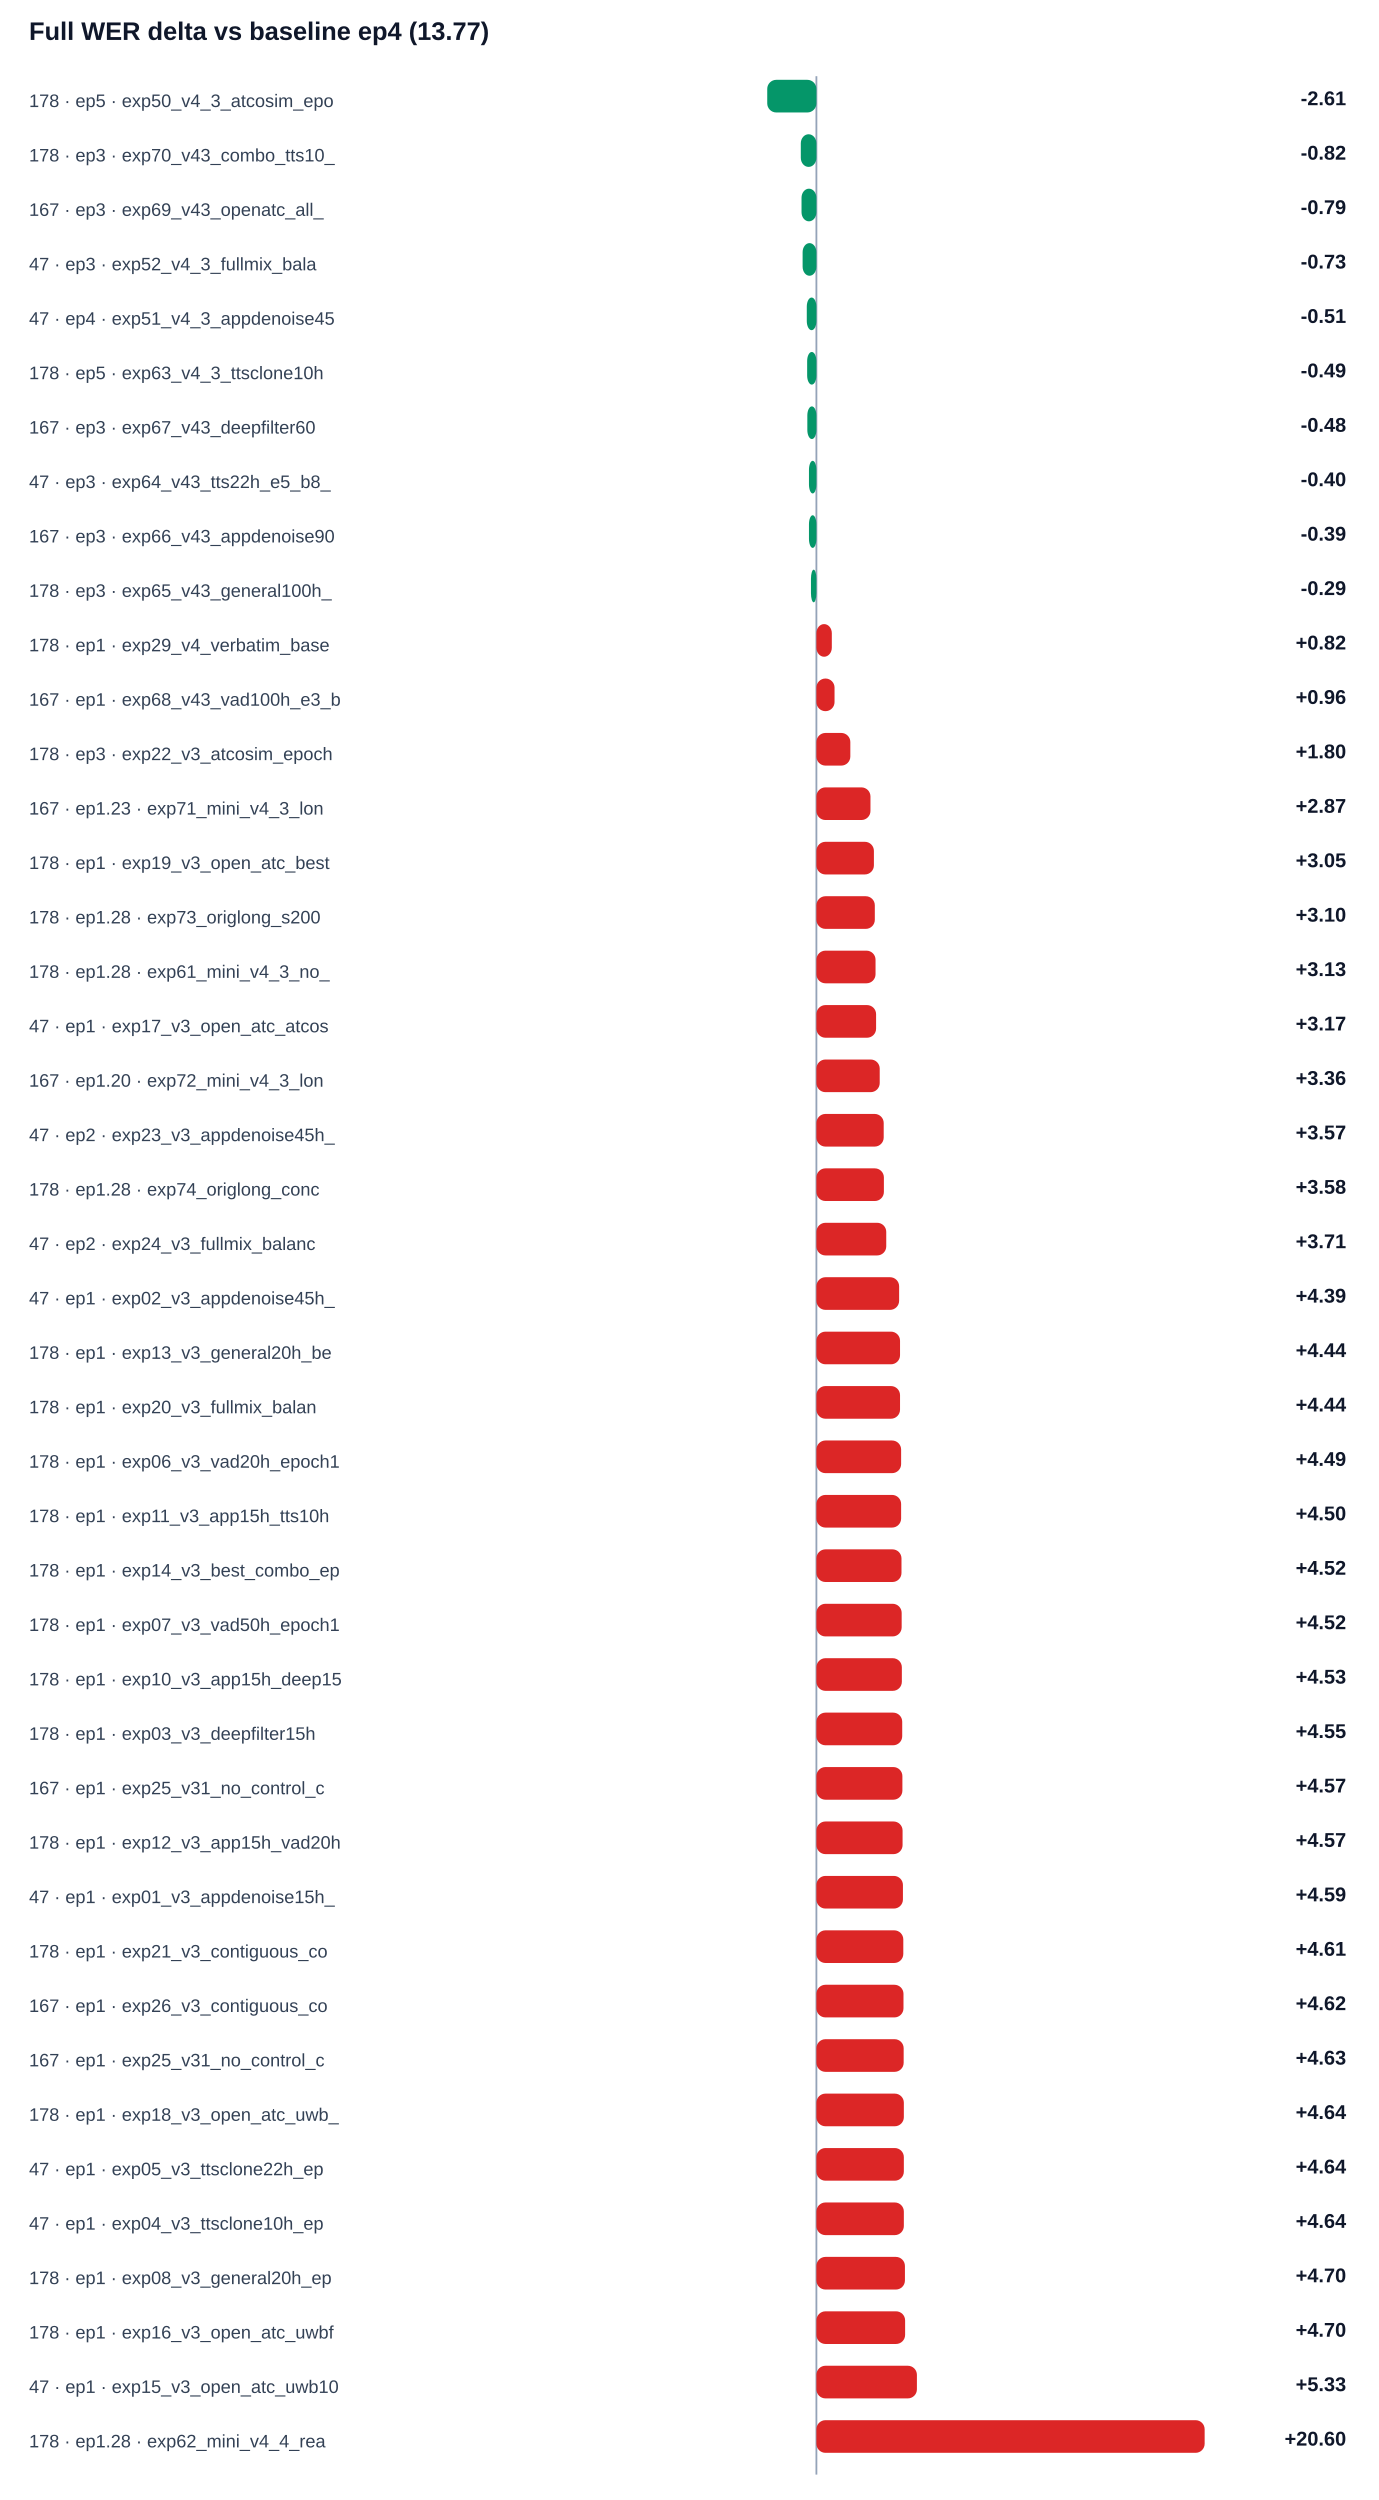
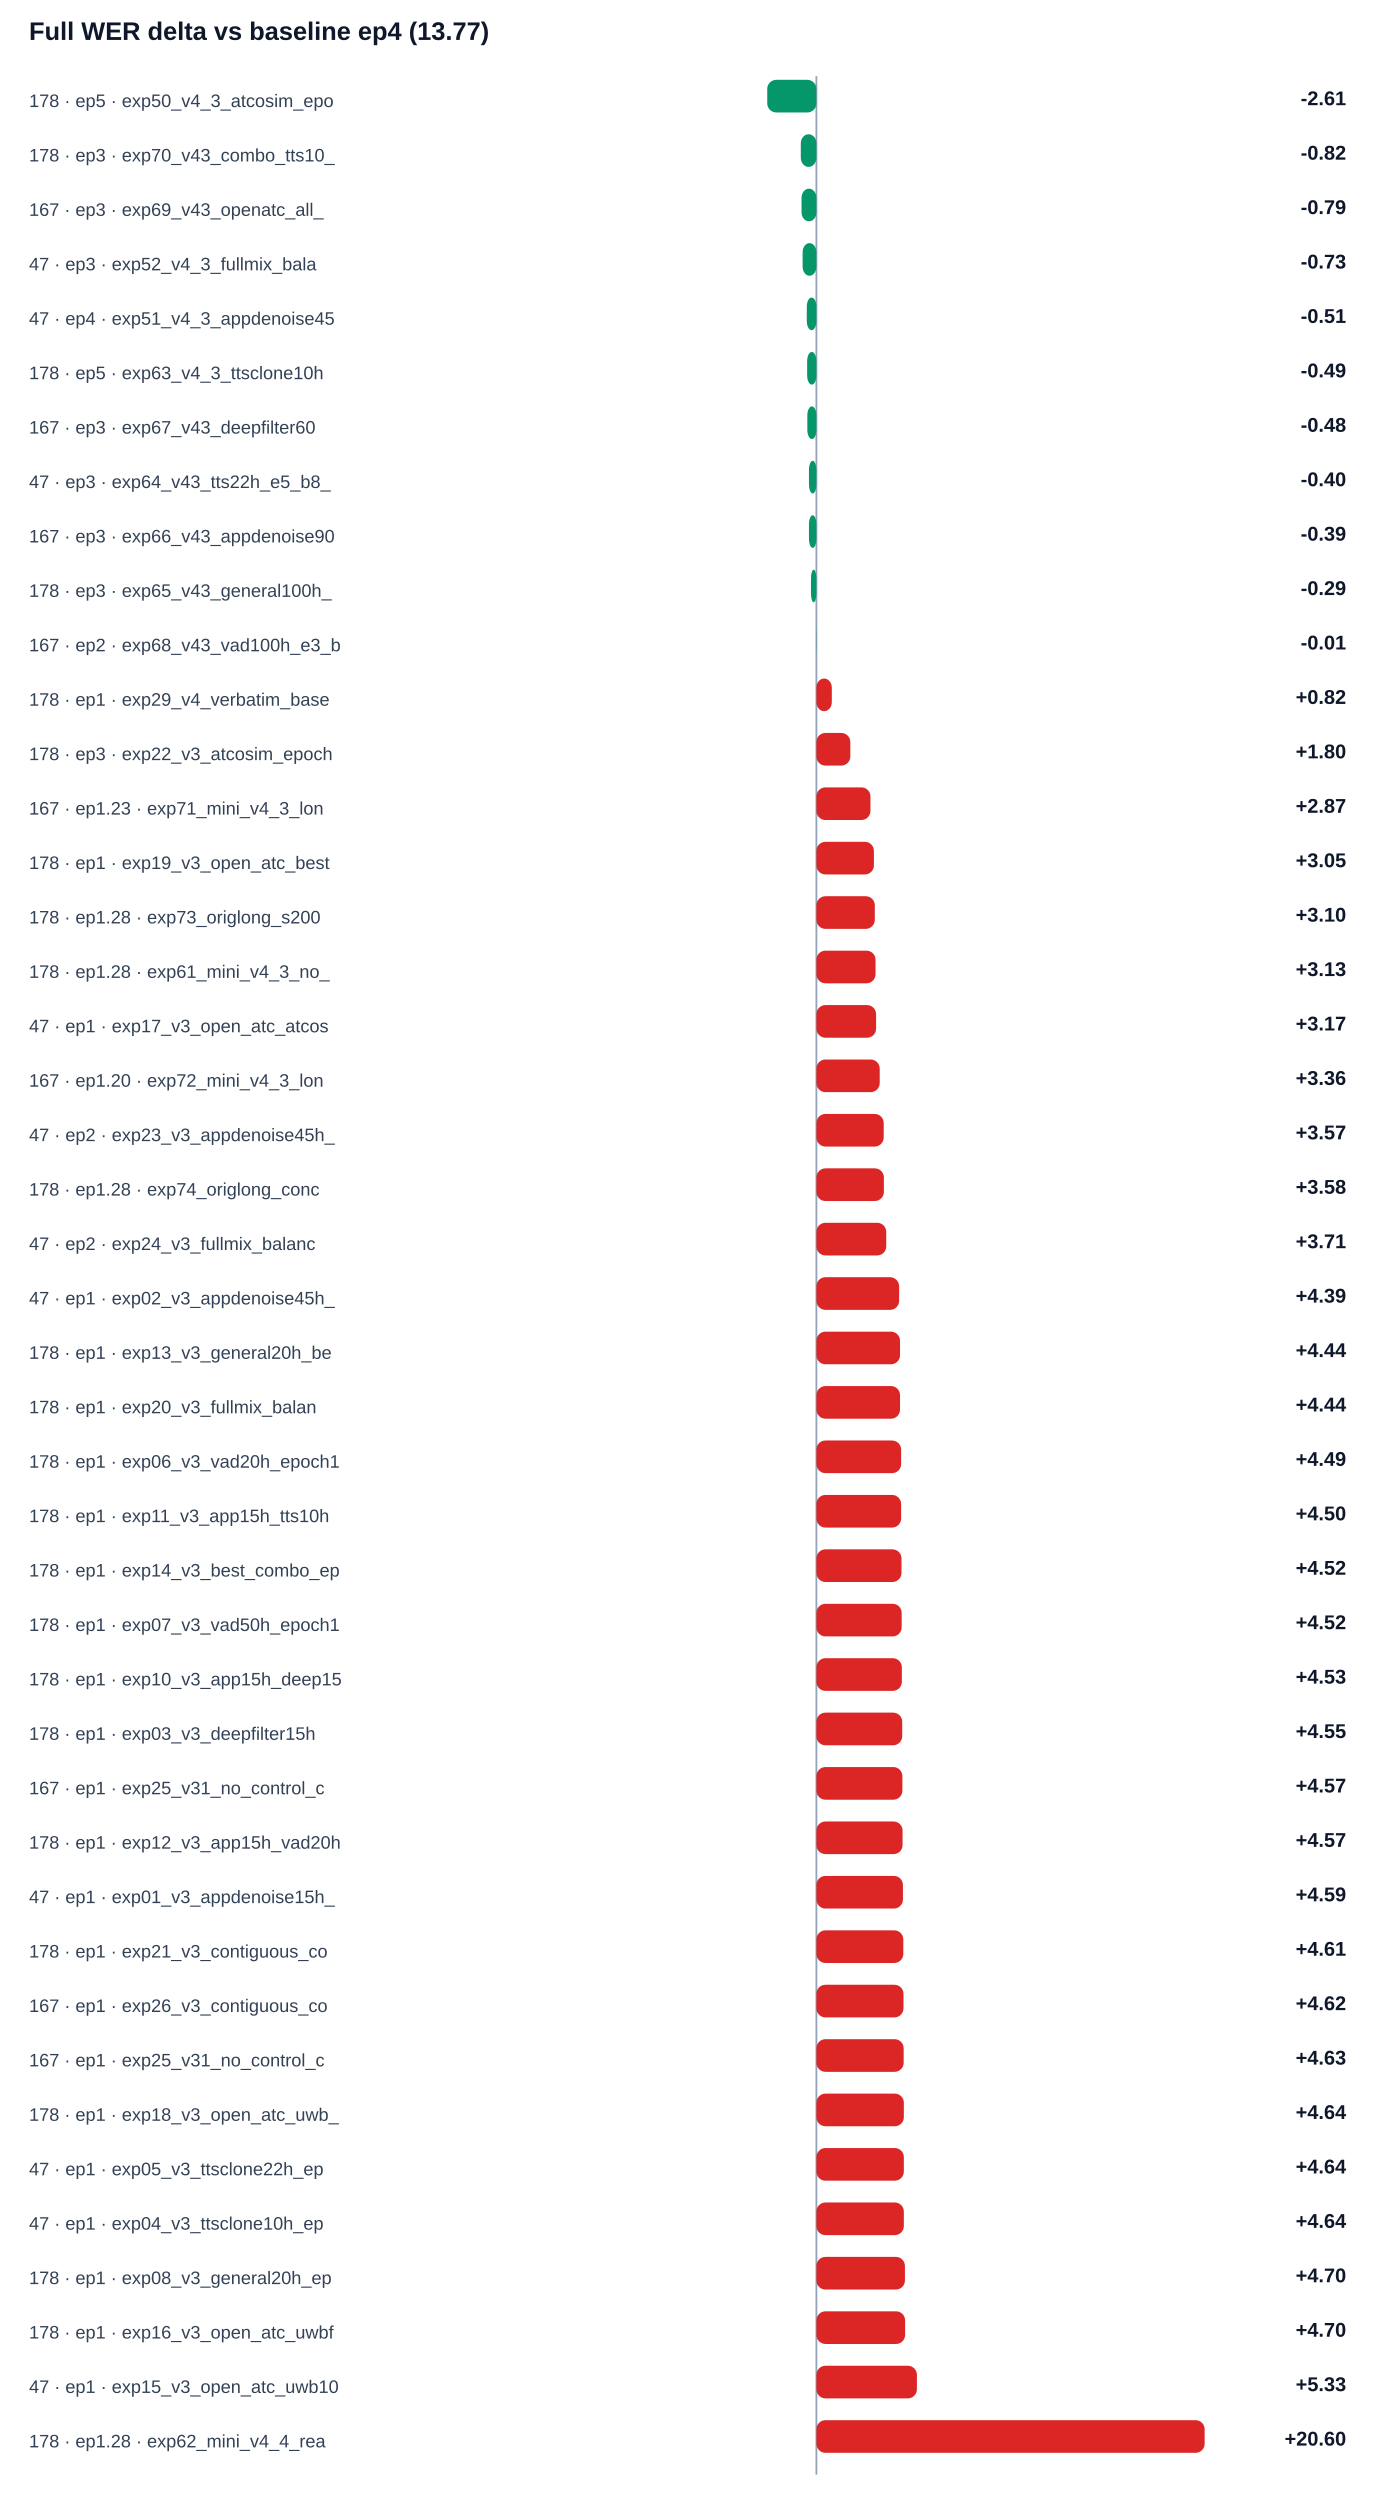
<svg xmlns="http://www.w3.org/2000/svg" width="100%" viewBox="0 0 760 1378" style="max-width:760px;background:#ffffff;border:1px solid #e5e7eb;border-radius:10px;">
  <text x="16.0" y="22.0" font-size="14" fill="#0f172a" text-anchor="start" font-family="Arial, sans-serif" font-weight="700">Full WER delta vs baseline ep4 (13.77)</text>
  <line x1="450" y1="42" x2="450" y2="1364" stroke="#94a3b8" />
  <text x="16.0" y="59.0" font-size="10" fill="#334155" text-anchor="start" font-family="Arial, sans-serif" font-weight="400">178 · ep5 · exp50_v4_3_atcosim_epo</text>
  <rect x="422.9" y="44" width="27.1" height="18" rx="5" fill="#059669" />
  <text x="742.0" y="58.0" font-size="11" fill="#0f172a" text-anchor="end" font-family="Arial, sans-serif" font-weight="700">-2.61</text>
  <text x="16.0" y="89.0" font-size="10" fill="#334155" text-anchor="start" font-family="Arial, sans-serif" font-weight="400">178 · ep3 · exp70_v43_combo_tts10_</text>
  <rect x="441.4" y="74" width="8.6" height="18" rx="5" fill="#059669" />
  <text x="742.0" y="88.0" font-size="11" fill="#0f172a" text-anchor="end" font-family="Arial, sans-serif" font-weight="700">-0.82</text>
  <text x="16.0" y="119.0" font-size="10" fill="#334155" text-anchor="start" font-family="Arial, sans-serif" font-weight="400">167 · ep3 · exp69_v43_openatc_all_</text>
  <rect x="441.8" y="104" width="8.2" height="18" rx="5" fill="#059669" />
  <text x="742.0" y="118.0" font-size="11" fill="#0f172a" text-anchor="end" font-family="Arial, sans-serif" font-weight="700">-0.79</text>
  <text x="16.0" y="149.0" font-size="10" fill="#334155" text-anchor="start" font-family="Arial, sans-serif" font-weight="400">47 · ep3 · exp52_v4_3_fullmix_bala</text>
  <rect x="442.4" y="134" width="7.6" height="18" rx="5" fill="#059669" />
  <text x="742.0" y="148.0" font-size="11" fill="#0f172a" text-anchor="end" font-family="Arial, sans-serif" font-weight="700">-0.73</text>
  <text x="16.0" y="179.0" font-size="10" fill="#334155" text-anchor="start" font-family="Arial, sans-serif" font-weight="400">47 · ep4 · exp51_v4_3_appdenoise45</text>
  <rect x="444.7" y="164" width="5.3" height="18" rx="5" fill="#059669" />
  <text x="742.0" y="178.0" font-size="11" fill="#0f172a" text-anchor="end" font-family="Arial, sans-serif" font-weight="700">-0.51</text>
  <text x="16.0" y="209.0" font-size="10" fill="#334155" text-anchor="start" font-family="Arial, sans-serif" font-weight="400">178 · ep5 · exp63_v4_3_ttsclone10h</text>
  <rect x="444.9" y="194" width="5.1" height="18" rx="5" fill="#059669" />
  <text x="742.0" y="208.0" font-size="11" fill="#0f172a" text-anchor="end" font-family="Arial, sans-serif" font-weight="700">-0.49</text>
  <text x="16.0" y="239.0" font-size="10" fill="#334155" text-anchor="start" font-family="Arial, sans-serif" font-weight="400">167 · ep3 · exp67_v43_deepfilter60</text>
  <rect x="445.0" y="224" width="5.0" height="18" rx="5" fill="#059669" />
  <text x="742.0" y="238.0" font-size="11" fill="#0f172a" text-anchor="end" font-family="Arial, sans-serif" font-weight="700">-0.48</text>
  <text x="16.0" y="269.0" font-size="10" fill="#334155" text-anchor="start" font-family="Arial, sans-serif" font-weight="400">47 · ep3 · exp64_v43_tts22h_e5_b8_</text>
  <rect x="445.9" y="254" width="4.1" height="18" rx="5" fill="#059669" />
  <text x="742.0" y="268.0" font-size="11" fill="#0f172a" text-anchor="end" font-family="Arial, sans-serif" font-weight="700">-0.40</text>
  <text x="16.0" y="299.0" font-size="10" fill="#334155" text-anchor="start" font-family="Arial, sans-serif" font-weight="400">167 · ep3 · exp66_v43_appdenoise90</text>
  <rect x="445.9" y="284" width="4.1" height="18" rx="5" fill="#059669" />
  <text x="742.0" y="298.0" font-size="11" fill="#0f172a" text-anchor="end" font-family="Arial, sans-serif" font-weight="700">-0.39</text>
  <text x="16.0" y="329.0" font-size="10" fill="#334155" text-anchor="start" font-family="Arial, sans-serif" font-weight="400">178 · ep3 · exp65_v43_general100h_</text>
  <rect x="447.0" y="314" width="3.0" height="18" rx="5" fill="#059669" />
  <text x="742.0" y="328.0" font-size="11" fill="#0f172a" text-anchor="end" font-family="Arial, sans-serif" font-weight="700">-0.29</text>
-   <text x="16.0" y="359.0" font-size="10" fill="#334155" text-anchor="start" font-family="Arial, sans-serif" font-weight="400">178 · ep1 · exp29_v4_verbatim_base</text>
-   <rect x="450.0" y="344" width="8.5" height="18" rx="5" fill="#dc2626" />
-   <text x="742.0" y="358.0" font-size="11" fill="#0f172a" text-anchor="end" font-family="Arial, sans-serif" font-weight="700">+0.82</text>
-   <text x="16.0" y="389.0" font-size="10" fill="#334155" text-anchor="start" font-family="Arial, sans-serif" font-weight="400">167 · ep1 · exp68_v43_vad100h_e3_b</text>
-   <rect x="450.0" y="374" width="10.0" height="18" rx="5" fill="#dc2626" />
-   <text x="742.0" y="388.0" font-size="11" fill="#0f172a" text-anchor="end" font-family="Arial, sans-serif" font-weight="700">+0.96</text>
+   <text x="16.0" y="359.0" font-size="10" fill="#334155" text-anchor="start" font-family="Arial, sans-serif" font-weight="400">167 · ep2 · exp68_v43_vad100h_e3_b</text>
+   <rect x="449.9" y="344" width="0.1" height="18" rx="5" fill="#059669" />
+   <text x="742.0" y="358.0" font-size="11" fill="#0f172a" text-anchor="end" font-family="Arial, sans-serif" font-weight="700">-0.01</text>
+   <text x="16.0" y="389.0" font-size="10" fill="#334155" text-anchor="start" font-family="Arial, sans-serif" font-weight="400">178 · ep1 · exp29_v4_verbatim_base</text>
+   <rect x="450.0" y="374" width="8.5" height="18" rx="5" fill="#dc2626" />
+   <text x="742.0" y="388.0" font-size="11" fill="#0f172a" text-anchor="end" font-family="Arial, sans-serif" font-weight="700">+0.82</text>
  <text x="16.0" y="419.0" font-size="10" fill="#334155" text-anchor="start" font-family="Arial, sans-serif" font-weight="400">178 · ep3 · exp22_v3_atcosim_epoch</text>
  <rect x="450.0" y="404" width="18.7" height="18" rx="5" fill="#dc2626" />
  <text x="742.0" y="418.0" font-size="11" fill="#0f172a" text-anchor="end" font-family="Arial, sans-serif" font-weight="700">+1.80</text>
  <text x="16.0" y="449.0" font-size="10" fill="#334155" text-anchor="start" font-family="Arial, sans-serif" font-weight="400">167 · ep1.23 · exp71_mini_v4_3_lon</text>
  <rect x="450.0" y="434" width="29.8" height="18" rx="5" fill="#dc2626" />
  <text x="742.0" y="448.0" font-size="11" fill="#0f172a" text-anchor="end" font-family="Arial, sans-serif" font-weight="700">+2.87</text>
  <text x="16.0" y="479.0" font-size="10" fill="#334155" text-anchor="start" font-family="Arial, sans-serif" font-weight="400">178 · ep1 · exp19_v3_open_atc_best</text>
  <rect x="450.0" y="464" width="31.7" height="18" rx="5" fill="#dc2626" />
  <text x="742.0" y="478.0" font-size="11" fill="#0f172a" text-anchor="end" font-family="Arial, sans-serif" font-weight="700">+3.05</text>
  <text x="16.0" y="509.0" font-size="10" fill="#334155" text-anchor="start" font-family="Arial, sans-serif" font-weight="400">178 · ep1.28 · exp73_origlong_s200</text>
  <rect x="450.0" y="494" width="32.2" height="18" rx="5" fill="#dc2626" />
  <text x="742.0" y="508.0" font-size="11" fill="#0f172a" text-anchor="end" font-family="Arial, sans-serif" font-weight="700">+3.10</text>
  <text x="16.0" y="539.0" font-size="10" fill="#334155" text-anchor="start" font-family="Arial, sans-serif" font-weight="400">178 · ep1.28 · exp61_mini_v4_3_no_</text>
  <rect x="450.0" y="524" width="32.6" height="18" rx="5" fill="#dc2626" />
  <text x="742.0" y="538.0" font-size="11" fill="#0f172a" text-anchor="end" font-family="Arial, sans-serif" font-weight="700">+3.13</text>
  <text x="16.0" y="569.0" font-size="10" fill="#334155" text-anchor="start" font-family="Arial, sans-serif" font-weight="400">47 · ep1 · exp17_v3_open_atc_atcos</text>
  <rect x="450.0" y="554" width="32.9" height="18" rx="5" fill="#dc2626" />
  <text x="742.0" y="568.0" font-size="11" fill="#0f172a" text-anchor="end" font-family="Arial, sans-serif" font-weight="700">+3.17</text>
  <text x="16.0" y="599.0" font-size="10" fill="#334155" text-anchor="start" font-family="Arial, sans-serif" font-weight="400">167 · ep1.20 · exp72_mini_v4_3_lon</text>
  <rect x="450.0" y="584" width="34.9" height="18" rx="5" fill="#dc2626" />
  <text x="742.0" y="598.0" font-size="11" fill="#0f172a" text-anchor="end" font-family="Arial, sans-serif" font-weight="700">+3.36</text>
  <text x="16.0" y="629.0" font-size="10" fill="#334155" text-anchor="start" font-family="Arial, sans-serif" font-weight="400">47 · ep2 · exp23_v3_appdenoise45h_</text>
  <rect x="450.0" y="614" width="37.1" height="18" rx="5" fill="#dc2626" />
  <text x="742.0" y="628.0" font-size="11" fill="#0f172a" text-anchor="end" font-family="Arial, sans-serif" font-weight="700">+3.57</text>
  <text x="16.0" y="659.0" font-size="10" fill="#334155" text-anchor="start" font-family="Arial, sans-serif" font-weight="400">178 · ep1.28 · exp74_origlong_conc</text>
  <rect x="450.0" y="644" width="37.2" height="18" rx="5" fill="#dc2626" />
  <text x="742.0" y="658.0" font-size="11" fill="#0f172a" text-anchor="end" font-family="Arial, sans-serif" font-weight="700">+3.58</text>
  <text x="16.0" y="689.0" font-size="10" fill="#334155" text-anchor="start" font-family="Arial, sans-serif" font-weight="400">47 · ep2 · exp24_v3_fullmix_balanc</text>
  <rect x="450.0" y="674" width="38.5" height="18" rx="5" fill="#dc2626" />
  <text x="742.0" y="688.0" font-size="11" fill="#0f172a" text-anchor="end" font-family="Arial, sans-serif" font-weight="700">+3.71</text>
  <text x="16.0" y="719.0" font-size="10" fill="#334155" text-anchor="start" font-family="Arial, sans-serif" font-weight="400">47 · ep1 · exp02_v3_appdenoise45h_</text>
  <rect x="450.0" y="704" width="45.6" height="18" rx="5" fill="#dc2626" />
  <text x="742.0" y="718.0" font-size="11" fill="#0f172a" text-anchor="end" font-family="Arial, sans-serif" font-weight="700">+4.39</text>
  <text x="16.0" y="749.0" font-size="10" fill="#334155" text-anchor="start" font-family="Arial, sans-serif" font-weight="400">178 · ep1 · exp13_v3_general20h_be</text>
  <rect x="450.0" y="734" width="46.1" height="18" rx="5" fill="#dc2626" />
  <text x="742.0" y="748.0" font-size="11" fill="#0f172a" text-anchor="end" font-family="Arial, sans-serif" font-weight="700">+4.44</text>
  <text x="16.0" y="779.0" font-size="10" fill="#334155" text-anchor="start" font-family="Arial, sans-serif" font-weight="400">178 · ep1 · exp20_v3_fullmix_balan</text>
  <rect x="450.0" y="764" width="46.1" height="18" rx="5" fill="#dc2626" />
  <text x="742.0" y="778.0" font-size="11" fill="#0f172a" text-anchor="end" font-family="Arial, sans-serif" font-weight="700">+4.44</text>
  <text x="16.0" y="809.0" font-size="10" fill="#334155" text-anchor="start" font-family="Arial, sans-serif" font-weight="400">178 · ep1 · exp06_v3_vad20h_epoch1</text>
  <rect x="450.0" y="794" width="46.7" height="18" rx="5" fill="#dc2626" />
  <text x="742.0" y="808.0" font-size="11" fill="#0f172a" text-anchor="end" font-family="Arial, sans-serif" font-weight="700">+4.49</text>
  <text x="16.0" y="839.0" font-size="10" fill="#334155" text-anchor="start" font-family="Arial, sans-serif" font-weight="400">178 · ep1 · exp11_v3_app15h_tts10h</text>
  <rect x="450.0" y="824" width="46.7" height="18" rx="5" fill="#dc2626" />
  <text x="742.0" y="838.0" font-size="11" fill="#0f172a" text-anchor="end" font-family="Arial, sans-serif" font-weight="700">+4.50</text>
  <text x="16.0" y="869.0" font-size="10" fill="#334155" text-anchor="start" font-family="Arial, sans-serif" font-weight="400">178 · ep1 · exp14_v3_best_combo_ep</text>
  <rect x="450.0" y="854" width="46.9" height="18" rx="5" fill="#dc2626" />
  <text x="742.0" y="868.0" font-size="11" fill="#0f172a" text-anchor="end" font-family="Arial, sans-serif" font-weight="700">+4.52</text>
  <text x="16.0" y="899.0" font-size="10" fill="#334155" text-anchor="start" font-family="Arial, sans-serif" font-weight="400">178 · ep1 · exp07_v3_vad50h_epoch1</text>
  <rect x="450.0" y="884" width="47.0" height="18" rx="5" fill="#dc2626" />
  <text x="742.0" y="898.0" font-size="11" fill="#0f172a" text-anchor="end" font-family="Arial, sans-serif" font-weight="700">+4.52</text>
  <text x="16.0" y="929.0" font-size="10" fill="#334155" text-anchor="start" font-family="Arial, sans-serif" font-weight="400">178 · ep1 · exp10_v3_app15h_deep15</text>
  <rect x="450.0" y="914" width="47.1" height="18" rx="5" fill="#dc2626" />
  <text x="742.0" y="928.0" font-size="11" fill="#0f172a" text-anchor="end" font-family="Arial, sans-serif" font-weight="700">+4.53</text>
  <text x="16.0" y="959.0" font-size="10" fill="#334155" text-anchor="start" font-family="Arial, sans-serif" font-weight="400">178 · ep1 · exp03_v3_deepfilter15h</text>
  <rect x="450.0" y="944" width="47.3" height="18" rx="5" fill="#dc2626" />
  <text x="742.0" y="958.0" font-size="11" fill="#0f172a" text-anchor="end" font-family="Arial, sans-serif" font-weight="700">+4.55</text>
  <text x="16.0" y="989.0" font-size="10" fill="#334155" text-anchor="start" font-family="Arial, sans-serif" font-weight="400">167 · ep1 · exp25_v31_no_control_c</text>
  <rect x="450.0" y="974" width="47.4" height="18" rx="5" fill="#dc2626" />
  <text x="742.0" y="988.0" font-size="11" fill="#0f172a" text-anchor="end" font-family="Arial, sans-serif" font-weight="700">+4.57</text>
  <text x="16.0" y="1019.0" font-size="10" fill="#334155" text-anchor="start" font-family="Arial, sans-serif" font-weight="400">178 · ep1 · exp12_v3_app15h_vad20h</text>
  <rect x="450.0" y="1004" width="47.5" height="18" rx="5" fill="#dc2626" />
  <text x="742.0" y="1018.0" font-size="11" fill="#0f172a" text-anchor="end" font-family="Arial, sans-serif" font-weight="700">+4.57</text>
  <text x="16.0" y="1049.0" font-size="10" fill="#334155" text-anchor="start" font-family="Arial, sans-serif" font-weight="400">47 · ep1 · exp01_v3_appdenoise15h_</text>
  <rect x="450.0" y="1034" width="47.7" height="18" rx="5" fill="#dc2626" />
  <text x="742.0" y="1048.0" font-size="11" fill="#0f172a" text-anchor="end" font-family="Arial, sans-serif" font-weight="700">+4.59</text>
  <text x="16.0" y="1079.0" font-size="10" fill="#334155" text-anchor="start" font-family="Arial, sans-serif" font-weight="400">178 · ep1 · exp21_v3_contiguous_co</text>
  <rect x="450.0" y="1064" width="47.9" height="18" rx="5" fill="#dc2626" />
  <text x="742.0" y="1078.0" font-size="11" fill="#0f172a" text-anchor="end" font-family="Arial, sans-serif" font-weight="700">+4.61</text>
  <text x="16.0" y="1109.0" font-size="10" fill="#334155" text-anchor="start" font-family="Arial, sans-serif" font-weight="400">167 · ep1 · exp26_v3_contiguous_co</text>
  <rect x="450.0" y="1094" width="48.0" height="18" rx="5" fill="#dc2626" />
  <text x="742.0" y="1108.0" font-size="11" fill="#0f172a" text-anchor="end" font-family="Arial, sans-serif" font-weight="700">+4.62</text>
  <text x="16.0" y="1139.0" font-size="10" fill="#334155" text-anchor="start" font-family="Arial, sans-serif" font-weight="400">167 · ep1 · exp25_v31_no_control_c</text>
  <rect x="450.0" y="1124" width="48.1" height="18" rx="5" fill="#dc2626" />
  <text x="742.0" y="1138.0" font-size="11" fill="#0f172a" text-anchor="end" font-family="Arial, sans-serif" font-weight="700">+4.63</text>
  <text x="16.0" y="1169.0" font-size="10" fill="#334155" text-anchor="start" font-family="Arial, sans-serif" font-weight="400">178 · ep1 · exp18_v3_open_atc_uwb_</text>
  <rect x="450.0" y="1154" width="48.2" height="18" rx="5" fill="#dc2626" />
  <text x="742.0" y="1168.0" font-size="11" fill="#0f172a" text-anchor="end" font-family="Arial, sans-serif" font-weight="700">+4.64</text>
  <text x="16.0" y="1199.0" font-size="10" fill="#334155" text-anchor="start" font-family="Arial, sans-serif" font-weight="400">47 · ep1 · exp05_v3_ttsclone22h_ep</text>
  <rect x="450.0" y="1184" width="48.2" height="18" rx="5" fill="#dc2626" />
  <text x="742.0" y="1198.0" font-size="11" fill="#0f172a" text-anchor="end" font-family="Arial, sans-serif" font-weight="700">+4.64</text>
  <text x="16.0" y="1229.0" font-size="10" fill="#334155" text-anchor="start" font-family="Arial, sans-serif" font-weight="400">47 · ep1 · exp04_v3_ttsclone10h_ep</text>
  <rect x="450.0" y="1214" width="48.2" height="18" rx="5" fill="#dc2626" />
  <text x="742.0" y="1228.0" font-size="11" fill="#0f172a" text-anchor="end" font-family="Arial, sans-serif" font-weight="700">+4.64</text>
  <text x="16.0" y="1259.0" font-size="10" fill="#334155" text-anchor="start" font-family="Arial, sans-serif" font-weight="400">178 · ep1 · exp08_v3_general20h_ep</text>
  <rect x="450.0" y="1244" width="48.8" height="18" rx="5" fill="#dc2626" />
  <text x="742.0" y="1258.0" font-size="11" fill="#0f172a" text-anchor="end" font-family="Arial, sans-serif" font-weight="700">+4.70</text>
  <text x="16.0" y="1289.0" font-size="10" fill="#334155" text-anchor="start" font-family="Arial, sans-serif" font-weight="400">178 · ep1 · exp16_v3_open_atc_uwbf</text>
  <rect x="450.0" y="1274" width="48.9" height="18" rx="5" fill="#dc2626" />
  <text x="742.0" y="1288.0" font-size="11" fill="#0f172a" text-anchor="end" font-family="Arial, sans-serif" font-weight="700">+4.70</text>
  <text x="16.0" y="1319.0" font-size="10" fill="#334155" text-anchor="start" font-family="Arial, sans-serif" font-weight="400">47 · ep1 · exp15_v3_open_atc_uwb10</text>
  <rect x="450.0" y="1304" width="55.4" height="18" rx="5" fill="#dc2626" />
  <text x="742.0" y="1318.0" font-size="11" fill="#0f172a" text-anchor="end" font-family="Arial, sans-serif" font-weight="700">+5.33</text>
  <text x="16.0" y="1349.0" font-size="10" fill="#334155" text-anchor="start" font-family="Arial, sans-serif" font-weight="400">178 · ep1.28 · exp62_mini_v4_4_rea</text>
  <rect x="450.0" y="1334" width="214.0" height="18" rx="5" fill="#dc2626" />
  <text x="742.0" y="1348.0" font-size="11" fill="#0f172a" text-anchor="end" font-family="Arial, sans-serif" font-weight="700">+20.60</text>
</svg>
